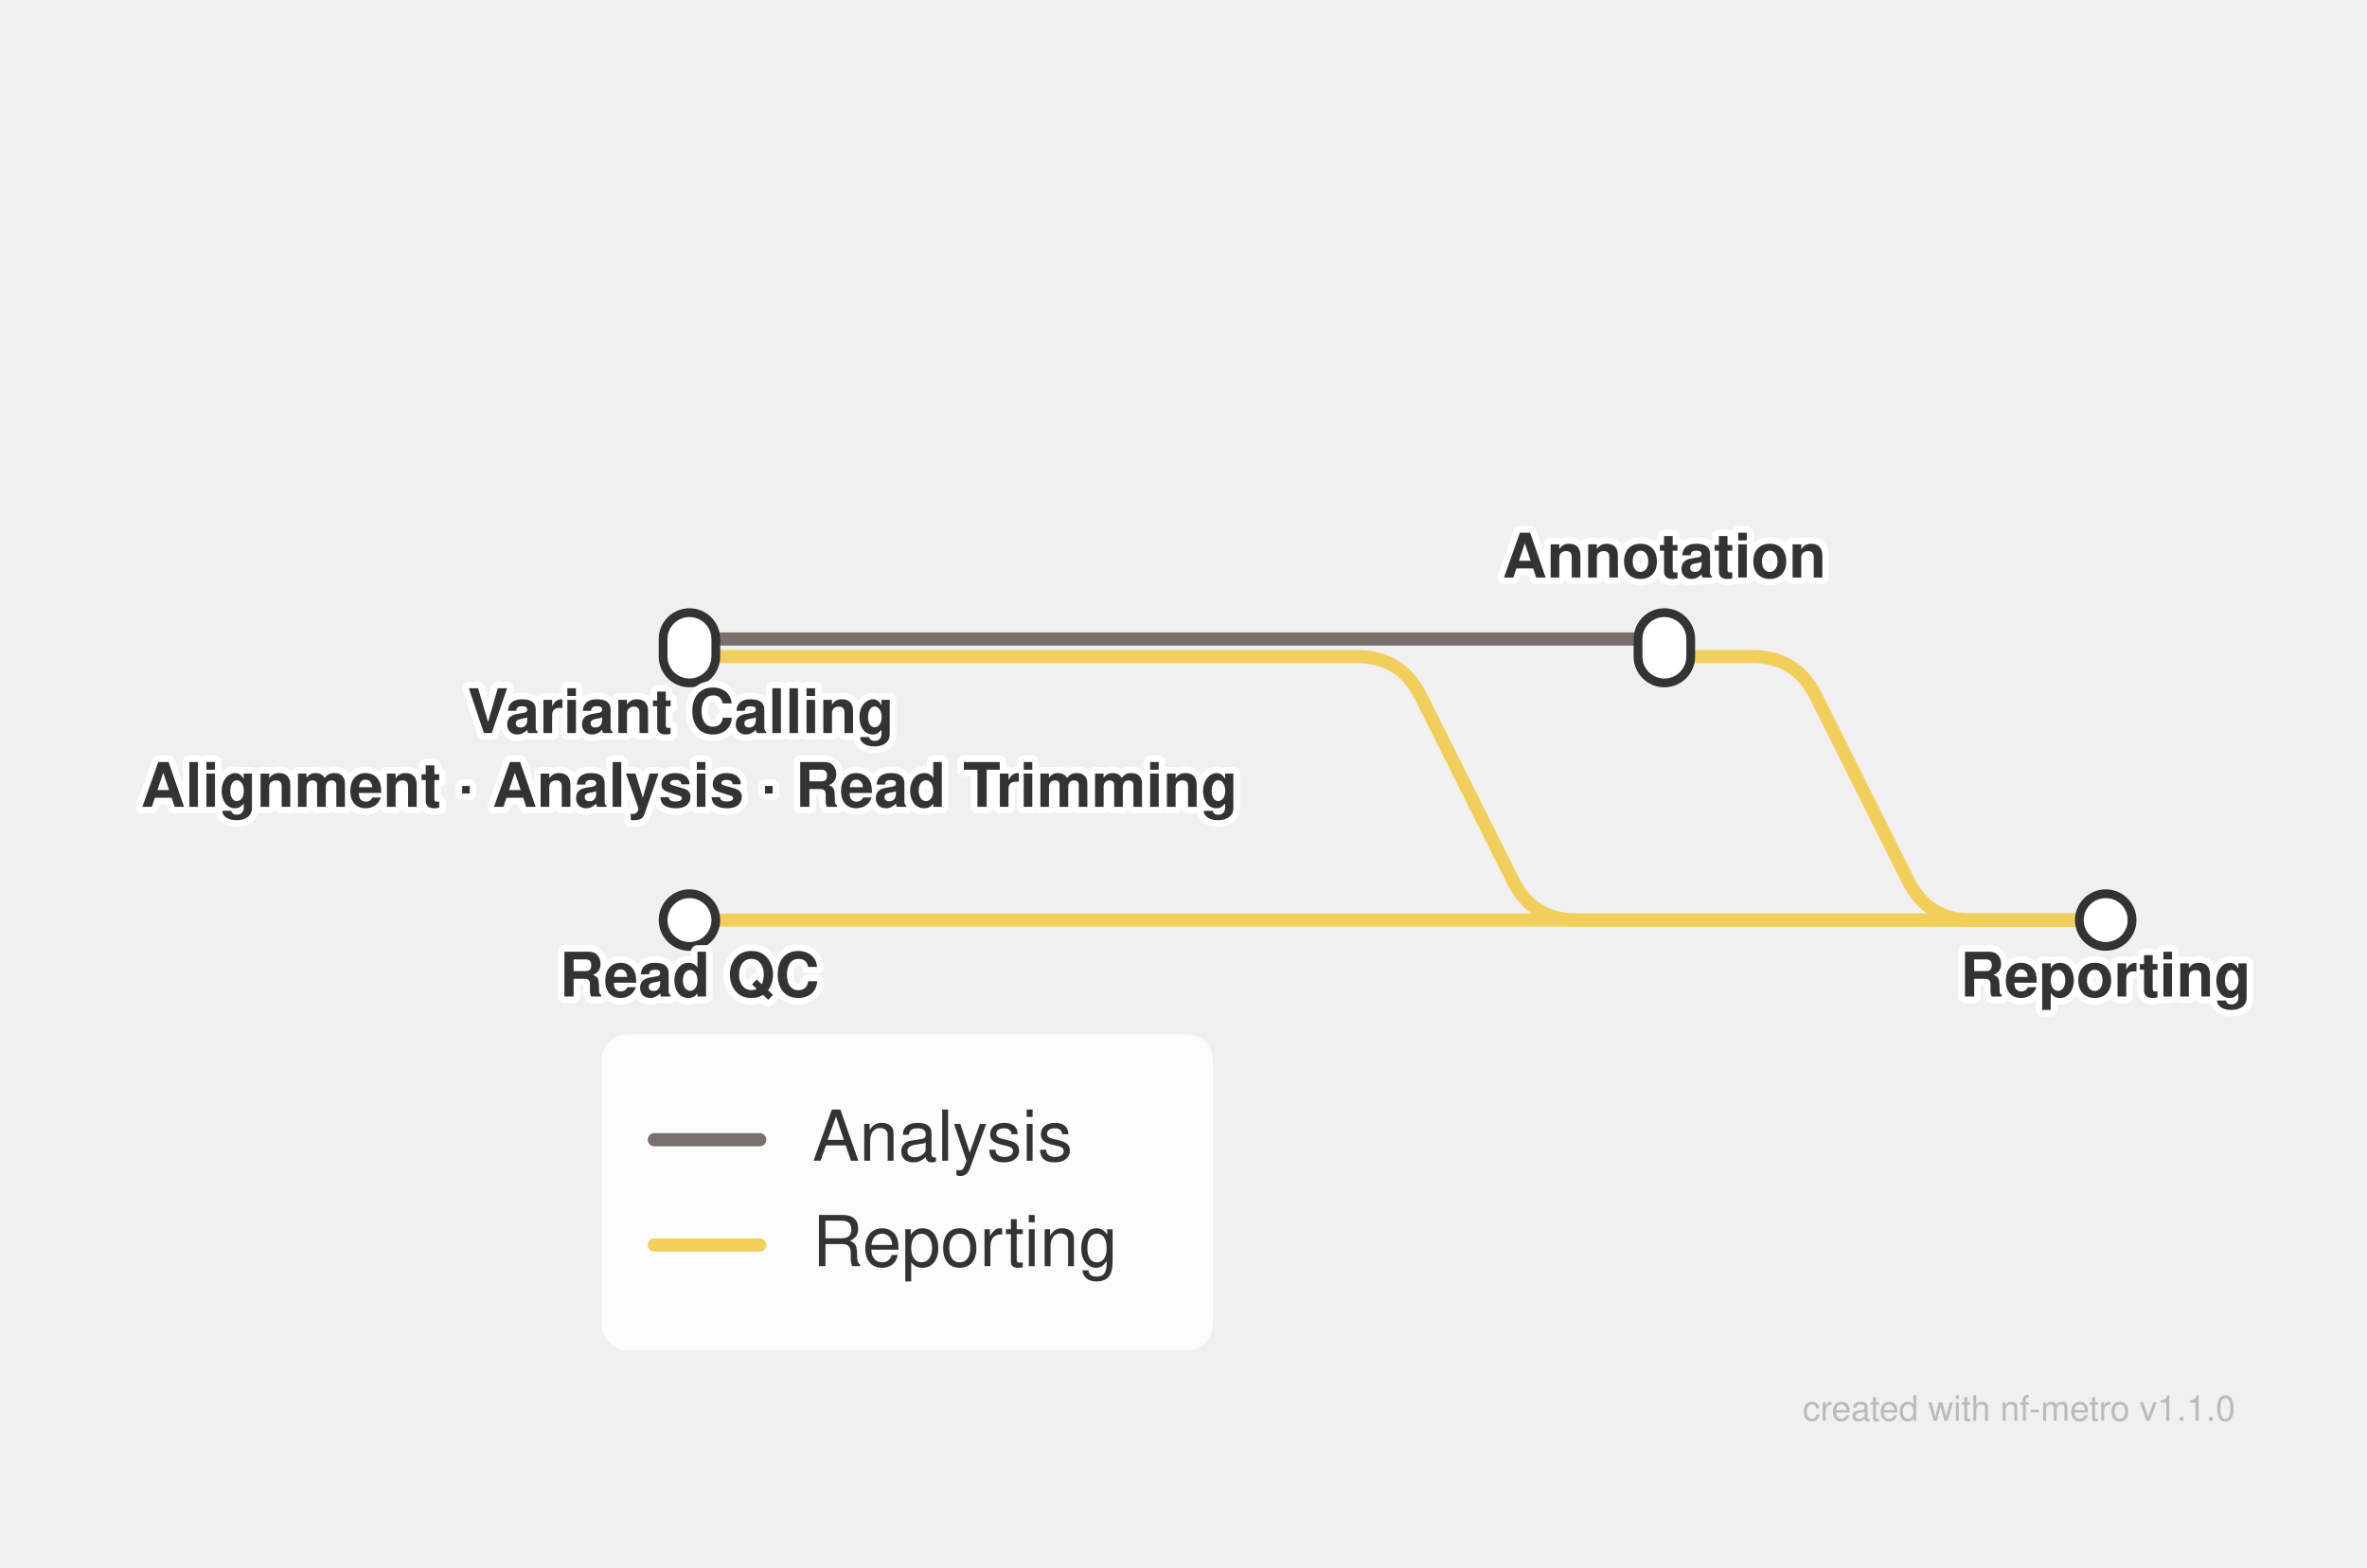
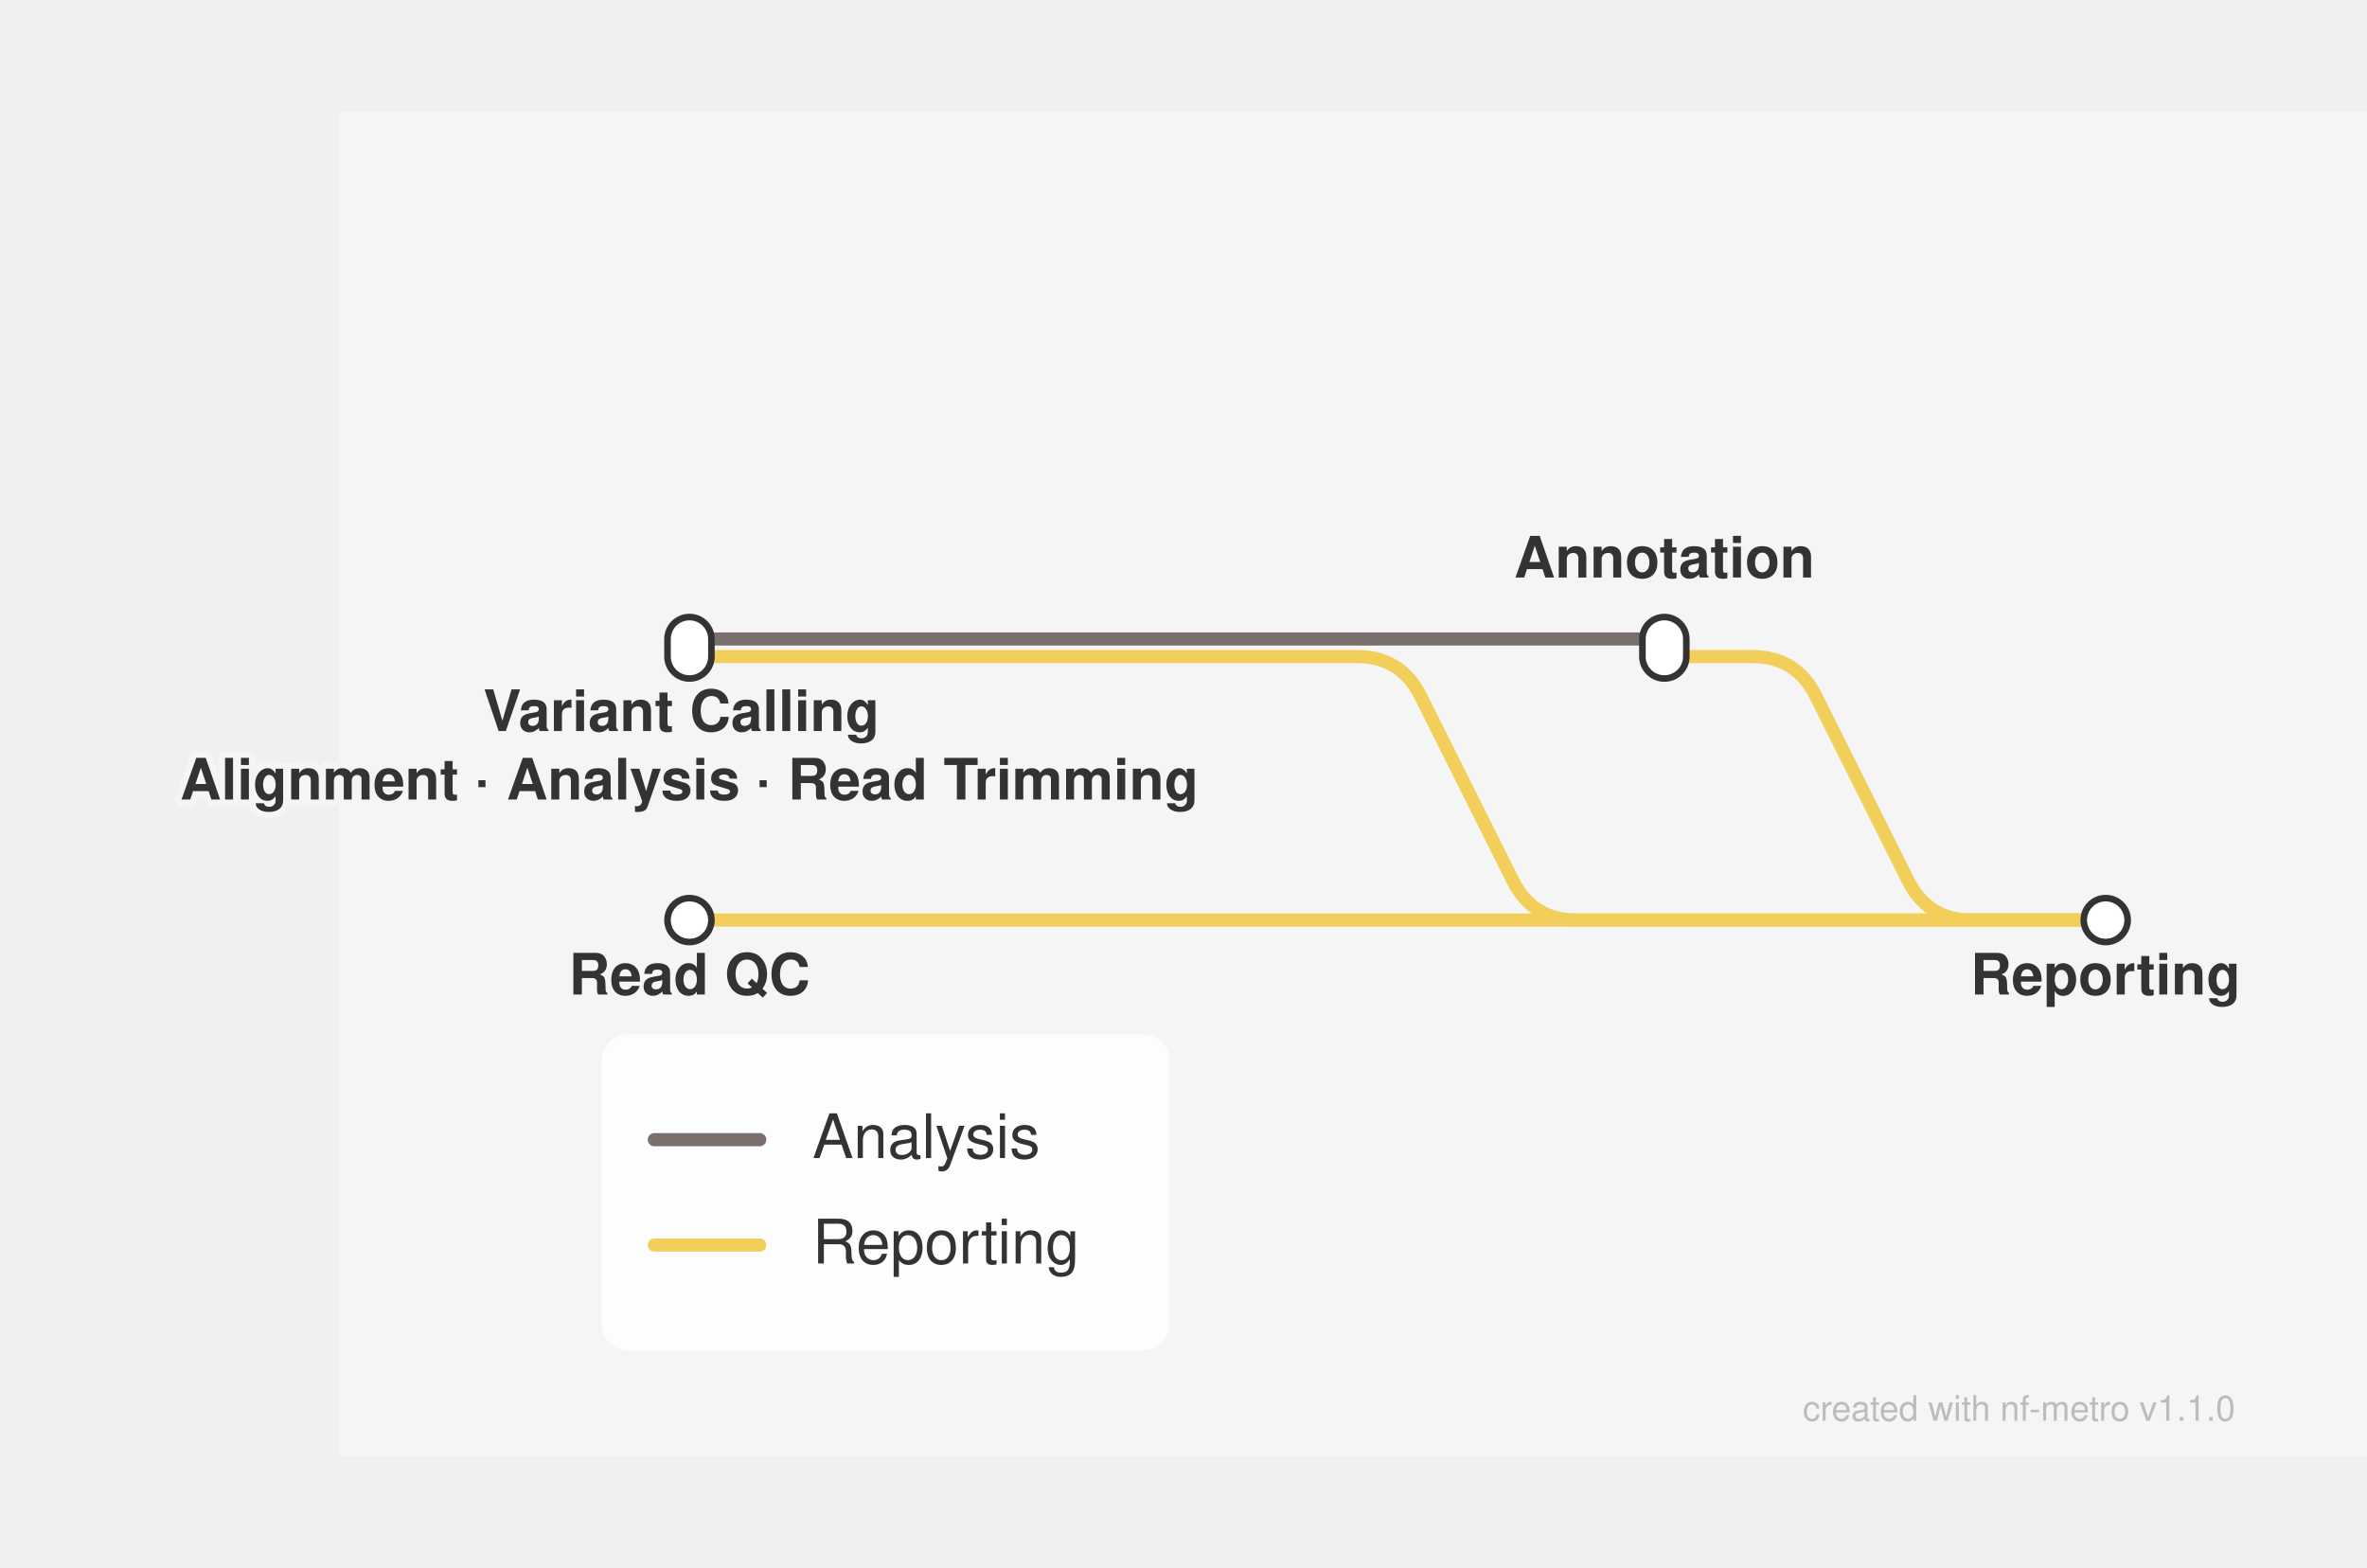
- <svg xmlns="http://www.w3.org/2000/svg" width="462" height="306" viewBox="-77 0 539 306">
+ <svg xmlns="http://www.w3.org/2000/svg" width="462" height="306" viewBox="-77 0 539 306" style="color-scheme: light">
  <defs>
</defs>
-   <style>.nf-metro-title { fill: var(--nfm-map-title-color, #111111); }
- .nf-metro-station-label { fill: var(--nfm-map-label-color, #333333); }
- .nf-metro-section-box { fill: var(--nfm-map-section-fill, #ededed); stroke: var(--nfm-map-section-stroke, #e6e6e6); }
- .nf-metro-section-label { fill: var(--nfm-map-section-label-color, #666666); }
- .nf-metro-group-label { fill: var(--nfm-map-section-label-color, #666666); }
- .nf-metro-group-underline { stroke: var(--nfm-map-section-label-color, #666666); }
- .nf-metro-legend-bg { fill: var(--nfm-map-legend-bg, rgba(255, 255, 255, 0.8)); }
- .nf-metro-legend-text { fill: var(--nfm-map-legend-text-color, #333333); }
- .nf-metro-marker-stroke { stroke: var(--nfm-map-marker-stroke, #333333); }
- .nf-metro-label-halo { fill: var(--nfm-map-bg, #ffffff); stroke: var(--nfm-map-bg, #ffffff); }</style>
-   <style>@media (prefers-color-scheme: dark) {
-     .nf-metro-section-label { fill: #d0d0d0; }
-     .nf-metro-section-num-circle { fill: #777777; }
-     .nf-metro-title { fill: #ffffff; }
- }
- </style>
+   <style>.nf-metro-bg { fill: var(--nfm-map-bg, light-dark(#f5f5f5, #2b2b2b)); }
+ .nf-metro-title { fill: var(--nfm-map-title-color, light-dark(#111111, #ffffff)); }
+ .nf-metro-station-label { fill: var(--nfm-map-label-color, light-dark(#333333, #e0e0e0)); }
+ .nf-metro-section-box { fill: var(--nfm-map-section-fill, light-dark(#ededed, #373737)); stroke: var(--nfm-map-section-stroke, light-dark(#e6e6e6, #595959)); }
+ .nf-metro-section-label { fill: var(--nfm-map-section-label-color, light-dark(#666666, #c8c8c8)); }
+ .nf-metro-group-label { fill: var(--nfm-map-section-label-color, light-dark(#666666, #c8c8c8)); }
+ .nf-metro-group-underline { stroke: var(--nfm-map-section-label-color, light-dark(#666666, #c8c8c8)); }
+ .nf-metro-legend-bg { fill: var(--nfm-map-legend-bg, light-dark(rgba(255, 255, 255, 0.8), rgba(0, 0, 0, 0.3))); }
+ .nf-metro-legend-text { fill: var(--nfm-map-legend-text-color, light-dark(#333333, #e0e0e0)); }
+ .nf-metro-marker-stroke { stroke: var(--nfm-map-marker-stroke, light-dark(#333333, #f0f0f0)); }
+ .nf-metro-label-halo { fill: var(--nfm-map-bg, light-dark(#f5f5f5, #2b2b2b)); stroke: var(--nfm-map-bg, light-dark(#f5f5f5, #2b2b2b)); }</style>
+   <rect x="0" y="0" width="462" height="306" fill="#f5f5f5" class="nf-metro-bg" />
  <path d="M80.0,124.0 L232.0,124.0 Q242.0,124.0,246.472,132.944 L267.528,175.056 Q272.0,184.0,282.0,184.0 L402.5,184.0" stroke="#F2CF5B" stroke-width="3.0" fill="none" stroke-linecap="round" stroke-linejoin="round" class="metro-line-report" data-line-id="report" />
  <path d="M302.0,124.0 L322.0,124.0 Q332.0,124.0,336.472,132.944 L357.528,175.056 Q362.0,184.0,372.0,184.0 L402.5,184.0" stroke="#F2CF5B" stroke-width="3.0" fill="none" stroke-linecap="round" stroke-linejoin="round" class="metro-line-report" data-line-id="report" />
  <path d="M80.0,184.0 L402.5,184.0" stroke="#F2CF5B" stroke-width="3.0" stroke-linecap="round" class="metro-line-report" data-line-id="report" />
  <path d="M80.0,120.0 L302.0,120.0" stroke="#79706E" stroke-width="3.0" stroke-linecap="round" class="metro-line-generic" data-line-id="generic" />
-   <g class="nf-metro-station-group" data-node-id="g_align_variant_generic_trim_generic" data-node-cx="80.0" data-node-cy="122.0" data-node-r="6.0" data-node-groups="generic,report" data-node-w="12.0" data-node-h="16.0" data-node-rx="6.0">
-     <rect x="74.0" y="114.0" width="12.0" height="16.0" rx="6.0" ry="6.0" fill="#ffffff" stroke="#333333" stroke-width="2.0" class="nf-metro-station" data-station-id="g_align_variant_generic_trim_generic" data-station-lines="generic,report" data-station-label="Variant Calling Alignment · Analysis · Read Trimming" />
+   <g class="nf-metro-station-group" data-node-id="g_align_variant_generic_trim_generic" data-node-cx="80.0" data-node-cy="122.0" data-node-r="5.0" data-node-groups="generic,report" data-node-w="10.0" data-node-h="14.0" data-node-rx="5.0">
+     <rect x="75.0" y="115.0" width="10.0" height="14.0" rx="5.0" ry="5.0" fill="#ffffff" stroke="#333333" stroke-width="1.5" class="nf-metro-station" data-station-id="g_align_variant_generic_trim_generic" data-station-lines="generic,report" data-station-label="Variant Calling Alignment · Analysis · Read Trimming" />
  </g>
-   <g class="nf-metro-station-group" data-node-id="g_qc_report" data-node-cx="80.0" data-node-cy="184.0" data-node-r="6.0" data-node-groups="report" data-node-w="12.0" data-node-h="12.0" data-node-rx="6.0">
-     <rect x="74.0" y="178.0" width="12.0" height="12.0" rx="6.0" ry="6.0" fill="#ffffff" stroke="#333333" stroke-width="2.0" class="nf-metro-station" data-station-id="g_qc_report" data-station-lines="report" data-station-label="Read QC" />
+   <g class="nf-metro-station-group" data-node-id="g_qc_report" data-node-cx="80.0" data-node-cy="184.0" data-node-r="5.0" data-node-groups="report" data-node-w="10.0" data-node-h="10.0" data-node-rx="5.0">
+     <rect x="75.0" y="179.0" width="10.0" height="10.0" rx="5.0" ry="5.0" fill="#ffffff" stroke="#333333" stroke-width="1.5" class="nf-metro-station" data-station-id="g_qc_report" data-station-lines="report" data-station-label="Read QC" />
  </g>
-   <g class="nf-metro-station-group" data-node-id="g_annotate_report" data-node-cx="302.0" data-node-cy="122.0" data-node-r="6.0" data-node-groups="generic,report" data-node-w="12.0" data-node-h="16.0" data-node-rx="6.0">
-     <rect x="296.0" y="114.0" width="12.0" height="16.0" rx="6.0" ry="6.0" fill="#ffffff" stroke="#333333" stroke-width="2.0" class="nf-metro-station" data-station-id="g_annotate_report" data-station-lines="generic,report" data-station-label="Annotation" />
+   <g class="nf-metro-station-group" data-node-id="g_annotate_report" data-node-cx="302.0" data-node-cy="122.0" data-node-r="5.0" data-node-groups="generic,report" data-node-w="10.0" data-node-h="14.0" data-node-rx="5.0">
+     <rect x="297.0" y="115.0" width="10.0" height="14.0" rx="5.0" ry="5.0" fill="#ffffff" stroke="#333333" stroke-width="1.5" class="nf-metro-station" data-station-id="g_annotate_report" data-station-lines="generic,report" data-station-label="Annotation" />
  </g>
-   <g class="nf-metro-station-group" data-node-id="g_report_generic" data-node-cx="402.5" data-node-cy="184.0" data-node-r="6.0" data-node-groups="report" data-node-w="12.0" data-node-h="12.0" data-node-rx="6.0">
-     <rect x="396.5" y="178.0" width="12.0" height="12.0" rx="6.0" ry="6.0" fill="#ffffff" stroke="#333333" stroke-width="2.0" class="nf-metro-station" data-station-id="g_report_generic" data-station-lines="report" data-station-label="Reporting" />
+   <g class="nf-metro-station-group" data-node-id="g_report_generic" data-node-cx="402.5" data-node-cy="184.0" data-node-r="5.0" data-node-groups="report" data-node-w="10.0" data-node-h="10.0" data-node-rx="5.0">
+     <rect x="397.5" y="179.0" width="10.0" height="10.0" rx="5.0" ry="5.0" fill="#ffffff" stroke="#333333" stroke-width="1.5" class="nf-metro-station" data-station-id="g_report_generic" data-station-lines="report" data-station-label="Reporting" />
  </g>
-   <text x="80.0" y="135.0" font-size="14.0" fill="#ffffff" stroke="#ffffff" stroke-width="3.0" stroke-linejoin="round" font-family="'Helvetica Neue', Helvetica, Arial, sans-serif" font-weight="bold" aria-hidden="true" class="nf-metro-label-halo" text-anchor="middle" dominant-baseline="hanging">
+   <text x="80.0" y="135.0" font-size="13.0" fill="#f5f5f5" stroke="#f5f5f5" stroke-width="3.0" stroke-linejoin="round" font-family="'Helvetica Neue', Helvetica, Arial, sans-serif" font-weight="bold" aria-hidden="true" class="nf-metro-label-halo" text-anchor="middle" dominant-baseline="hanging">
    <tspan x="80.0" dy="0em">Variant Calling</tspan>
    <tspan x="80.0" dy="1.2em">Alignment · Analysis · Read Trimming</tspan>
  </text>
-   <text x="80.0" y="135.0" font-size="14.0" fill="#333333" font-family="'Helvetica Neue', Helvetica, Arial, sans-serif" font-weight="bold" text-anchor="middle" dominant-baseline="hanging" data-station-id="g_align_variant_generic_trim_generic" class="nf-metro-station-label">
+   <text x="80.0" y="135.0" font-size="13.0" fill="#333333" font-family="'Helvetica Neue', Helvetica, Arial, sans-serif" font-weight="bold" text-anchor="middle" dominant-baseline="hanging" data-station-id="g_align_variant_generic_trim_generic" class="nf-metro-station-label">
    <tspan x="80.0" dy="0em">Variant Calling</tspan>
    <tspan x="80.0" dy="1.2em">Alignment · Analysis · Read Trimming</tspan>
  </text>
-   <text x="80.0" y="195.0" font-size="14.0" fill="#ffffff" stroke="#ffffff" stroke-width="3.0" stroke-linejoin="round" font-family="'Helvetica Neue', Helvetica, Arial, sans-serif" font-weight="bold" aria-hidden="true" class="nf-metro-label-halo" text-anchor="middle" dominant-baseline="hanging">Read QC</text>
-   <text x="80.0" y="195.0" font-size="14.0" fill="#333333" font-family="'Helvetica Neue', Helvetica, Arial, sans-serif" font-weight="bold" text-anchor="middle" dominant-baseline="hanging" data-station-id="g_qc_report" class="nf-metro-station-label">Read QC</text>
-   <text x="302.0" y="106.0" font-size="14.0" fill="#ffffff" stroke="#ffffff" stroke-width="3.0" stroke-linejoin="round" font-family="'Helvetica Neue', Helvetica, Arial, sans-serif" font-weight="bold" aria-hidden="true" class="nf-metro-label-halo" text-anchor="middle" dominant-baseline="auto">Annotation</text>
-   <text x="302.0" y="106.0" font-size="14.0" fill="#333333" font-family="'Helvetica Neue', Helvetica, Arial, sans-serif" font-weight="bold" text-anchor="middle" dominant-baseline="auto" data-station-id="g_annotate_report" class="nf-metro-station-label">Annotation</text>
-   <text x="402.5" y="195.0" font-size="14.0" fill="#ffffff" stroke="#ffffff" stroke-width="3.0" stroke-linejoin="round" font-family="'Helvetica Neue', Helvetica, Arial, sans-serif" font-weight="bold" aria-hidden="true" class="nf-metro-label-halo" text-anchor="middle" dominant-baseline="hanging">Reporting</text>
-   <text x="402.5" y="195.0" font-size="14.0" fill="#333333" font-family="'Helvetica Neue', Helvetica, Arial, sans-serif" font-weight="bold" text-anchor="middle" dominant-baseline="hanging" data-station-id="g_report_generic" class="nf-metro-station-label">Reporting</text>
-   <rect x="60.0" y="210.0" width="139.2" height="72.0" rx="6" ry="6" fill="rgba(255, 255, 255, 0.8)" class="nf-metro-legend-bg" />
+   <text x="80.0" y="195.0" font-size="13.0" fill="#f5f5f5" stroke="#f5f5f5" stroke-width="3.0" stroke-linejoin="round" font-family="'Helvetica Neue', Helvetica, Arial, sans-serif" font-weight="bold" aria-hidden="true" class="nf-metro-label-halo" text-anchor="middle" dominant-baseline="hanging">Read QC</text>
+   <text x="80.0" y="195.0" font-size="13.0" fill="#333333" font-family="'Helvetica Neue', Helvetica, Arial, sans-serif" font-weight="bold" text-anchor="middle" dominant-baseline="hanging" data-station-id="g_qc_report" class="nf-metro-station-label">Read QC</text>
+   <text x="302.0" y="106.0" font-size="13.0" fill="#f5f5f5" stroke="#f5f5f5" stroke-width="3.0" stroke-linejoin="round" font-family="'Helvetica Neue', Helvetica, Arial, sans-serif" font-weight="bold" aria-hidden="true" class="nf-metro-label-halo" text-anchor="middle" dominant-baseline="auto">Annotation</text>
+   <text x="302.0" y="106.0" font-size="13.0" fill="#333333" font-family="'Helvetica Neue', Helvetica, Arial, sans-serif" font-weight="bold" text-anchor="middle" dominant-baseline="auto" data-station-id="g_annotate_report" class="nf-metro-station-label">Annotation</text>
+   <text x="402.5" y="195.0" font-size="13.0" fill="#f5f5f5" stroke="#f5f5f5" stroke-width="3.0" stroke-linejoin="round" font-family="'Helvetica Neue', Helvetica, Arial, sans-serif" font-weight="bold" aria-hidden="true" class="nf-metro-label-halo" text-anchor="middle" dominant-baseline="hanging">Reporting</text>
+   <text x="402.5" y="195.0" font-size="13.0" fill="#333333" font-family="'Helvetica Neue', Helvetica, Arial, sans-serif" font-weight="bold" text-anchor="middle" dominant-baseline="hanging" data-station-id="g_report_generic" class="nf-metro-station-label">Reporting</text>
+   <rect x="60.0" y="210.0" width="129.3" height="72.0" rx="6" ry="6" fill="rgba(255, 255, 255, 0.8)" class="nf-metro-legend-bg" />
  <path d="M72.0,234.0 L96.0,234.0" stroke="#79706E" stroke-width="3.0" stroke-linecap="round" />
-   <text x="108.0" y="234.0" font-size="16.0" fill="#333333" font-family="'Helvetica Neue', Helvetica, Arial, sans-serif" dy="0.3em" class="nf-metro-legend-text">Analysis</text>
+   <text x="108.0" y="234.0" font-size="14.0" fill="#333333" font-family="'Helvetica Neue', Helvetica, Arial, sans-serif" dy="0.3em" class="nf-metro-legend-text">Analysis</text>
  <path d="M72.0,258.0 L96.0,258.0" stroke="#F2CF5B" stroke-width="3.0" stroke-linecap="round" />
-   <text x="108.0" y="258.0" font-size="16.0" fill="#333333" font-family="'Helvetica Neue', Helvetica, Arial, sans-serif" dy="0.3em" class="nf-metro-legend-text">Reporting</text>
+   <text x="108.0" y="258.0" font-size="14.0" fill="#333333" font-family="'Helvetica Neue', Helvetica, Arial, sans-serif" dy="0.3em" class="nf-metro-legend-text">Reporting</text>
  <text x="432.0" y="298.0" font-size="8" fill="rgba(150, 150, 150, 0.6)" font-family="'Helvetica Neue', Helvetica, Arial, sans-serif" text-anchor="end">created with nf-metro v1.1.0</text>
</svg>
